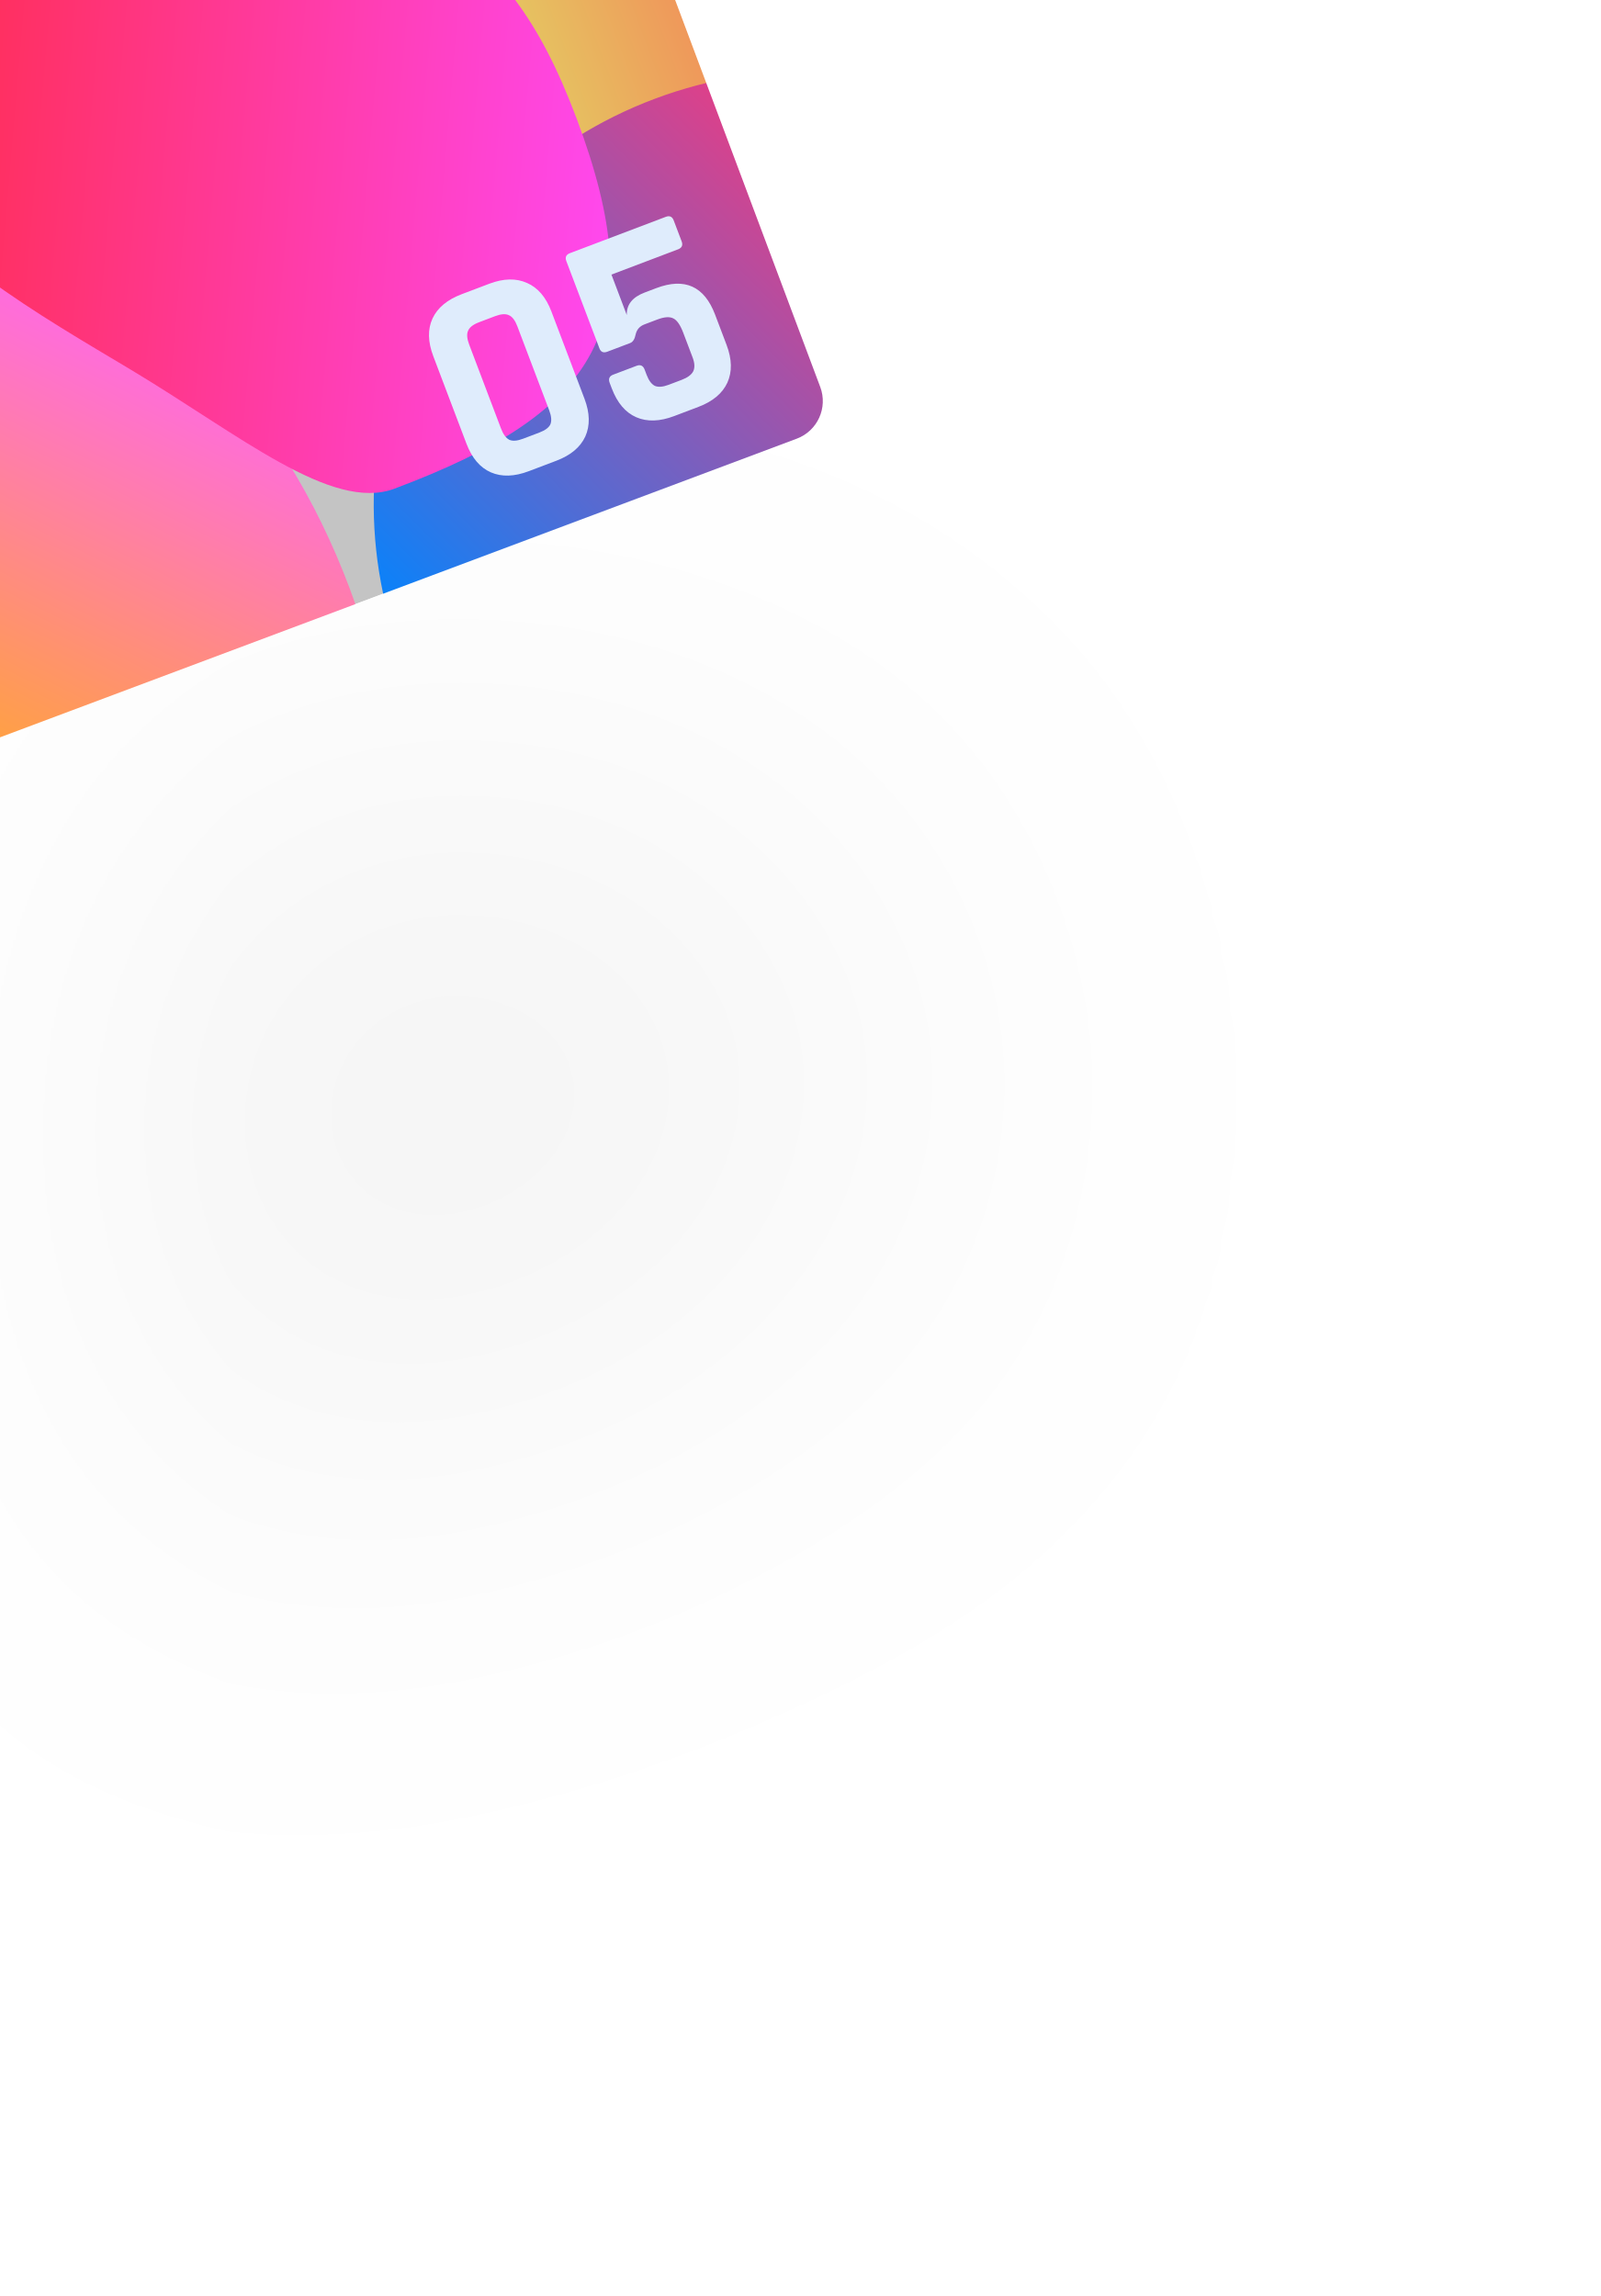
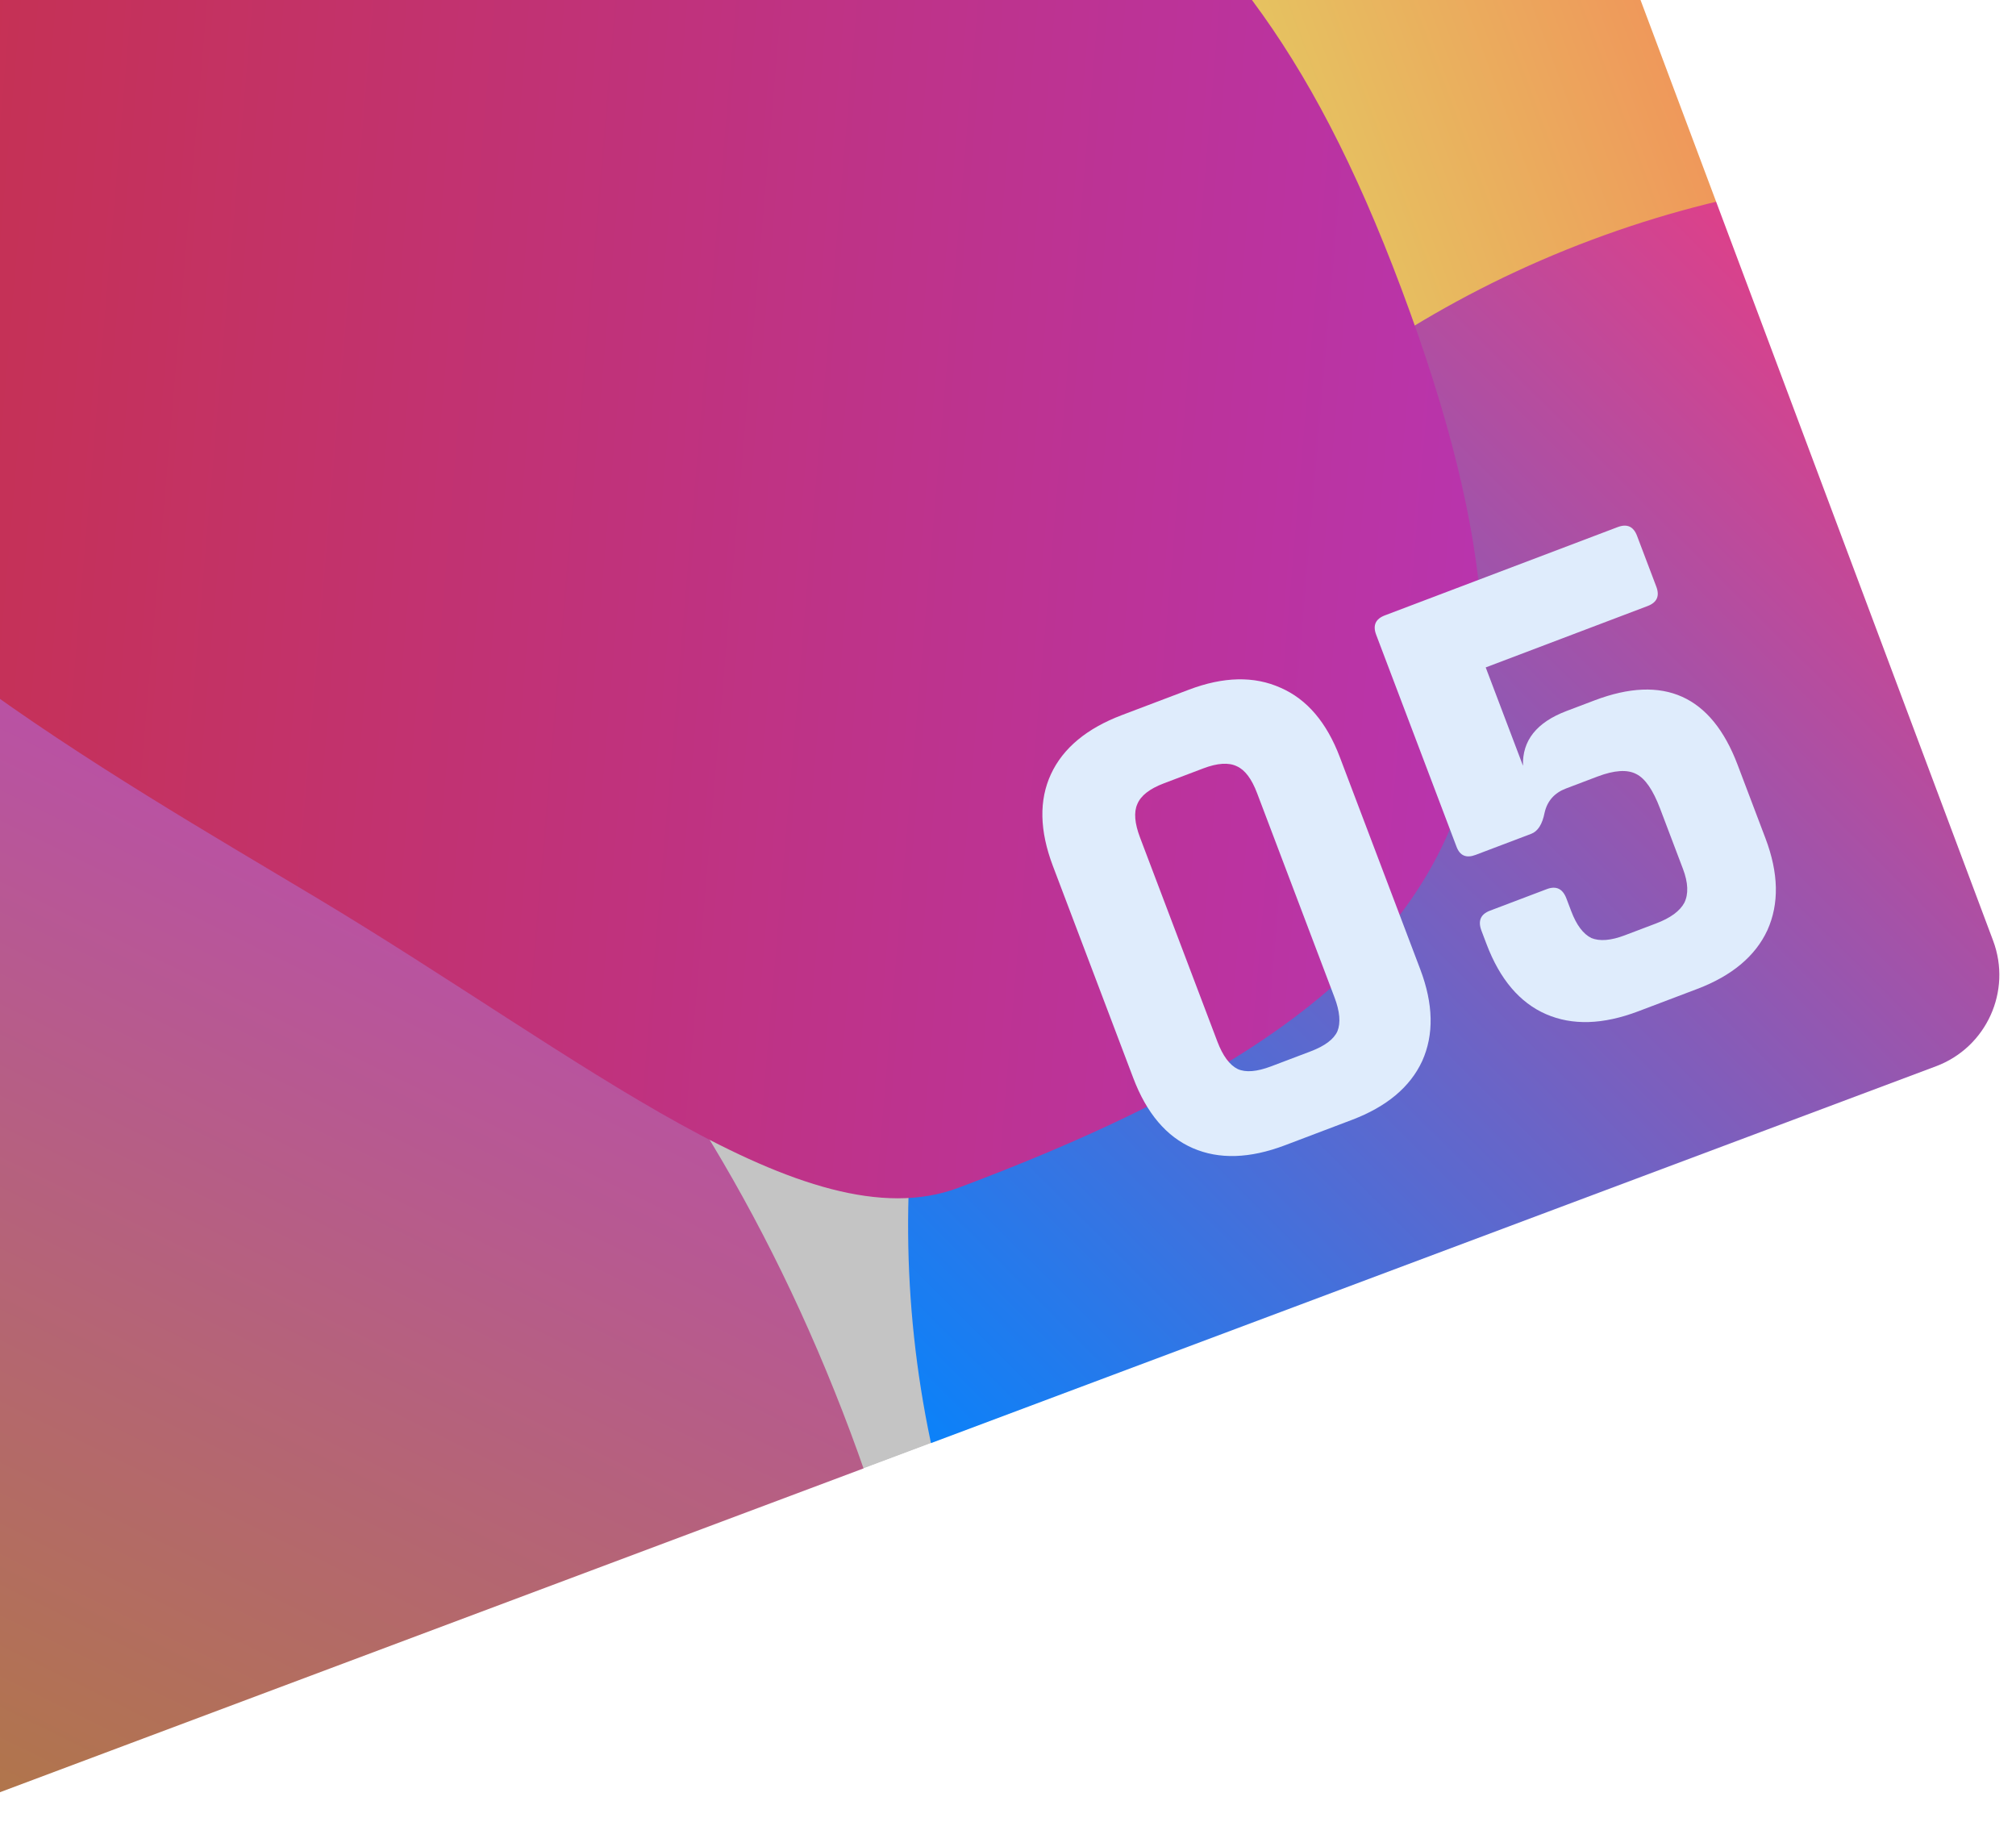
- <svg xmlns="http://www.w3.org/2000/svg" width="598" height="858" viewBox="0 0 598 858" fill="none">
-   <g filter="url(#filter0_d)">
-     <mask id="mask0" mask-type="alpha" maskUnits="userSpaceOnUse" x="-235" y="-239" width="547" height="547">
+ <svg xmlns="http://www.w3.org/2000/svg" width="310" height="280" viewBox="0 0 310 280" fill="none">
+   <mask id="mask0" mask-type="alpha" maskUnits="userSpaceOnUse" x="0" y="0" width="310" height="280">
+     <rect width="310" height="280" fill="#C4C4C4" />
+   </mask>
+   <g mask="url(#mask0)">
+     <mask id="mask1" mask-type="alpha" maskUnits="userSpaceOnUse" x="-235" y="-239" width="547" height="547">
      <rect x="162.663" y="-239" width="424.69" height="424.69" rx="15" transform="rotate(69.4491 162.663 -239)" fill="#C4C4C4" />
    </mask>
-     <g mask="url(#mask0)">
+     <g mask="url(#mask1)">
      <rect x="162.663" y="-239" width="424.69" height="424.69" rx="15" transform="rotate(69.4491 162.663 -239)" fill="#C4C4C4" />
      <circle cx="228.309" cy="-5.012" r="117.226" transform="rotate(69.4491 228.309 -5.01187)" fill="url(#paint0_linear)" />
      <circle cx="301.488" cy="188.409" r="161.805" transform="rotate(69.4491 301.488 188.409)" fill="url(#paint1_linear)" />
      <circle cx="-210.476" cy="-26.68" r="198.39" transform="rotate(69.4491 -210.476 -26.6798)" fill="url(#paint2_linear)" />
      <path d="M-24.524 561.554C-161.694 612.979 -314.58 543.469 -366.004 406.299C-417.06 270.114 -373.854 84.62 -238.994 31.639C-237.073 30.884 -234.969 30.567 -232.908 30.68C-51.485 40.651 79.602 83.691 130.731 220.074C182.156 357.244 112.646 510.13 -24.524 561.554Z" fill="url(#paint3_linear)" />
      <path d="M147.365 182.618C123.943 191.399 89.544 162.532 48.791 138.095C17.039 119.055 -31.637 91.679 -43.388 61.651C-66.02 3.82 -64.8 -19.008 -76.999 -51.548C-105.236 -126.867 25.485 -147.702 58.235 -116.403C156.206 -22.774 186.714 -32.368 215.512 44.448C244.31 121.264 224.18 153.82 147.365 182.618Z" fill="url(#paint4_linear)" />
    </g>
+     <path d="M195.462 163.941L201.531 161.64C203.725 160.808 205.099 159.777 205.653 158.548C206.18 157.25 206.028 155.504 205.196 153.31L193.302 121.938C192.471 119.744 191.44 118.37 190.211 117.817C188.955 117.195 187.23 117.3 185.036 118.132L178.968 120.432C176.773 121.264 175.412 122.329 174.885 123.627C174.332 124.856 174.471 126.568 175.303 128.763L187.196 160.134C188.028 162.328 189.072 163.736 190.327 164.358C191.556 164.912 193.268 164.772 195.462 163.941ZM207.878 172.174L197.592 176.074C192.175 178.127 187.446 178.273 183.406 176.511C179.365 174.749 176.318 171.159 174.264 165.742L161.903 133.137C159.849 127.72 159.751 123.012 161.608 119.014C163.464 115.017 167.101 111.991 172.518 109.937L182.804 106.038C188.152 104.01 192.86 103.911 196.926 105.742C200.967 107.504 204.001 111.059 206.028 116.408L218.39 149.013C220.418 154.362 220.516 159.069 218.685 163.136C216.829 167.134 213.226 170.146 207.878 172.174Z" fill="#DFECFC" />
+     <path d="M245.642 119.388L240.808 121.221C239.025 121.897 237.927 123.137 237.513 124.941C237.167 126.719 236.48 127.803 235.452 128.193L226.914 131.429C225.475 131.975 224.495 131.563 223.975 130.191L211.613 97.586C211.067 96.146 211.514 95.153 212.954 94.607L248.748 81.037C250.188 80.491 251.181 80.938 251.727 82.378L254.691 90.195C255.237 91.635 254.79 92.628 253.35 93.174L228.458 102.61L234.191 117.73C234.057 113.86 236.287 111.054 240.881 109.312L245.201 107.674C255.829 103.645 263.158 106.944 267.188 117.573L271.477 128.887C273.505 134.235 273.603 138.943 271.773 143.009C269.916 147.007 266.314 150.02 260.965 152.048L251.914 155.479C246.497 157.533 241.768 157.679 237.727 155.917C233.687 154.154 230.64 150.565 228.586 145.148L227.806 143.091C227.234 141.582 227.668 140.555 229.108 140.009L237.851 136.694C239.291 136.148 240.297 136.63 240.869 138.138L241.61 140.092C242.416 142.218 243.446 143.592 244.702 144.214C246 144.742 247.712 144.602 249.837 143.796L254.672 141.964C256.866 141.132 258.308 140.075 258.999 138.794C259.663 137.444 259.593 135.706 258.787 133.58L255.277 124.323C254.186 121.443 252.965 119.671 251.615 119.006C250.239 118.273 248.248 118.401 245.642 119.388Z" fill="#DFECFC" />
  </g>
-   <path d="M195.463 163.941L201.531 161.64C203.725 160.808 205.099 159.777 205.653 158.548C206.18 157.25 206.028 155.504 205.196 153.31L193.303 121.939C192.471 119.744 191.44 118.37 190.211 117.817C188.955 117.195 187.231 117.3 185.036 118.132L178.968 120.432C176.774 121.264 175.413 122.329 174.885 123.627C174.332 124.857 174.471 126.568 175.303 128.763L187.196 160.134C188.028 162.328 189.072 163.736 190.327 164.358C191.557 164.912 193.268 164.772 195.463 163.941ZM207.878 172.174L197.592 176.074C192.175 178.127 187.446 178.273 183.406 176.511C179.365 174.749 176.318 171.159 174.265 165.742L161.903 133.137C159.85 127.72 159.751 123.012 161.608 119.014C163.464 115.017 167.101 111.991 172.518 109.937L182.804 106.038C188.153 104.01 192.86 103.911 196.926 105.742C200.967 107.504 204.001 111.059 206.029 116.408L218.39 149.013C220.418 154.362 220.516 159.069 218.686 163.136C216.829 167.134 213.226 170.146 207.878 172.174ZM245.642 119.388L240.808 121.221C239.025 121.897 237.927 123.137 237.513 124.941C237.167 126.719 236.48 127.803 235.452 128.193L226.915 131.429C225.475 131.975 224.495 131.563 223.975 130.191L211.613 97.586C211.067 96.146 211.515 95.153 212.955 94.607L248.748 81.037C250.188 80.491 251.181 80.938 251.727 82.378L254.691 90.195C255.237 91.635 254.79 92.628 253.35 93.174L228.459 102.61L234.191 117.73C234.057 113.86 236.287 111.054 240.881 109.312L245.201 107.674C255.83 103.645 263.159 106.944 267.188 117.573L271.477 128.887C273.505 134.235 273.604 138.943 271.773 143.009C269.916 147.007 266.314 150.02 260.965 152.048L251.914 155.479C246.497 157.533 241.768 157.679 237.728 155.917C233.687 154.154 230.64 150.565 228.586 145.148L227.806 143.091C227.235 141.582 227.669 140.555 229.109 140.009L237.851 136.694C239.291 136.148 240.297 136.63 240.869 138.138L241.61 140.093C242.416 142.218 243.447 143.592 244.702 144.214C246 144.742 247.712 144.602 249.837 143.796L254.672 141.964C256.866 141.132 258.308 140.075 258.999 138.794C259.664 137.444 259.593 135.706 258.787 133.58L255.278 124.323C254.186 121.443 252.965 119.671 251.615 119.006C250.239 118.273 248.248 118.401 245.642 119.388Z" fill="#DFECFC" />
  <defs>
-     <filter id="filter0_d" x="-449" y="-239" width="1046.75" height="1096.75" filterUnits="userSpaceOnUse" color-interpolation-filters="sRGB">
-       <feFlood flood-opacity="0" result="BackgroundImageFix" />
-       <feColorMatrix in="SourceAlpha" type="matrix" values="0 0 0 0 0 0 0 0 0 0 0 0 0 0 0 0 0 0 127 0" />
-       <feOffset dx="36" dy="300" />
-       <feGaussianBlur stdDeviation="125" />
-       <feColorMatrix type="matrix" values="0 0 0 0 0 0 0 0 0 0 0 0 0 0 0 0 0 0 0.05 0" />
-       <feBlend mode="normal" in2="BackgroundImageFix" result="effect1_dropShadow" />
-       <feBlend mode="normal" in="SourceGraphic" in2="effect1_dropShadow" result="shape" />
-     </filter>
    <linearGradient id="paint0_linear" x1="228.309" y1="-122.238" x2="228.309" y2="112.214" gradientUnits="userSpaceOnUse">
      <stop stop-color="#FF5151" />
      <stop offset="1" stop-color="#D8FF69" />
    </linearGradient>
    <linearGradient id="paint1_linear" x1="205.503" y1="140.759" x2="301.488" y2="350.214" gradientUnits="userSpaceOnUse">
      <stop stop-color="#DB418B" />
      <stop offset="1" stop-color="#0085FF" />
    </linearGradient>
    <linearGradient id="paint2_linear" x1="-210.476" y1="-225.07" x2="-210.476" y2="171.71" gradientUnits="userSpaceOnUse">
      <stop stop-color="#7C00FF" />
      <stop offset="1" stop-color="#00FFF0" />
    </linearGradient>
    <linearGradient id="paint3_linear" x1="15.369" y1="93.771" x2="-91.108" y2="308.917" gradientUnits="userSpaceOnUse">
-       <stop stop-color="#FF65F0" />
-       <stop offset="1" stop-color="#FFB800" />
+       <stop stop-color="#BA4DAF" />
+       <stop offset="1" stop-color="#AD8622" />
    </linearGradient>
    <linearGradient id="paint4_linear" x1="249.392" y1="38.107" x2="-101.277" y2="8.099" gradientUnits="userSpaceOnUse">
-       <stop stop-color="#FF4AF8" />
-       <stop offset="1" stop-color="#FF2525" />
+       <stop stop-color="#B834B3" />
+       <stop offset="1" stop-color="#CB3030" />
    </linearGradient>
  </defs>
</svg>
